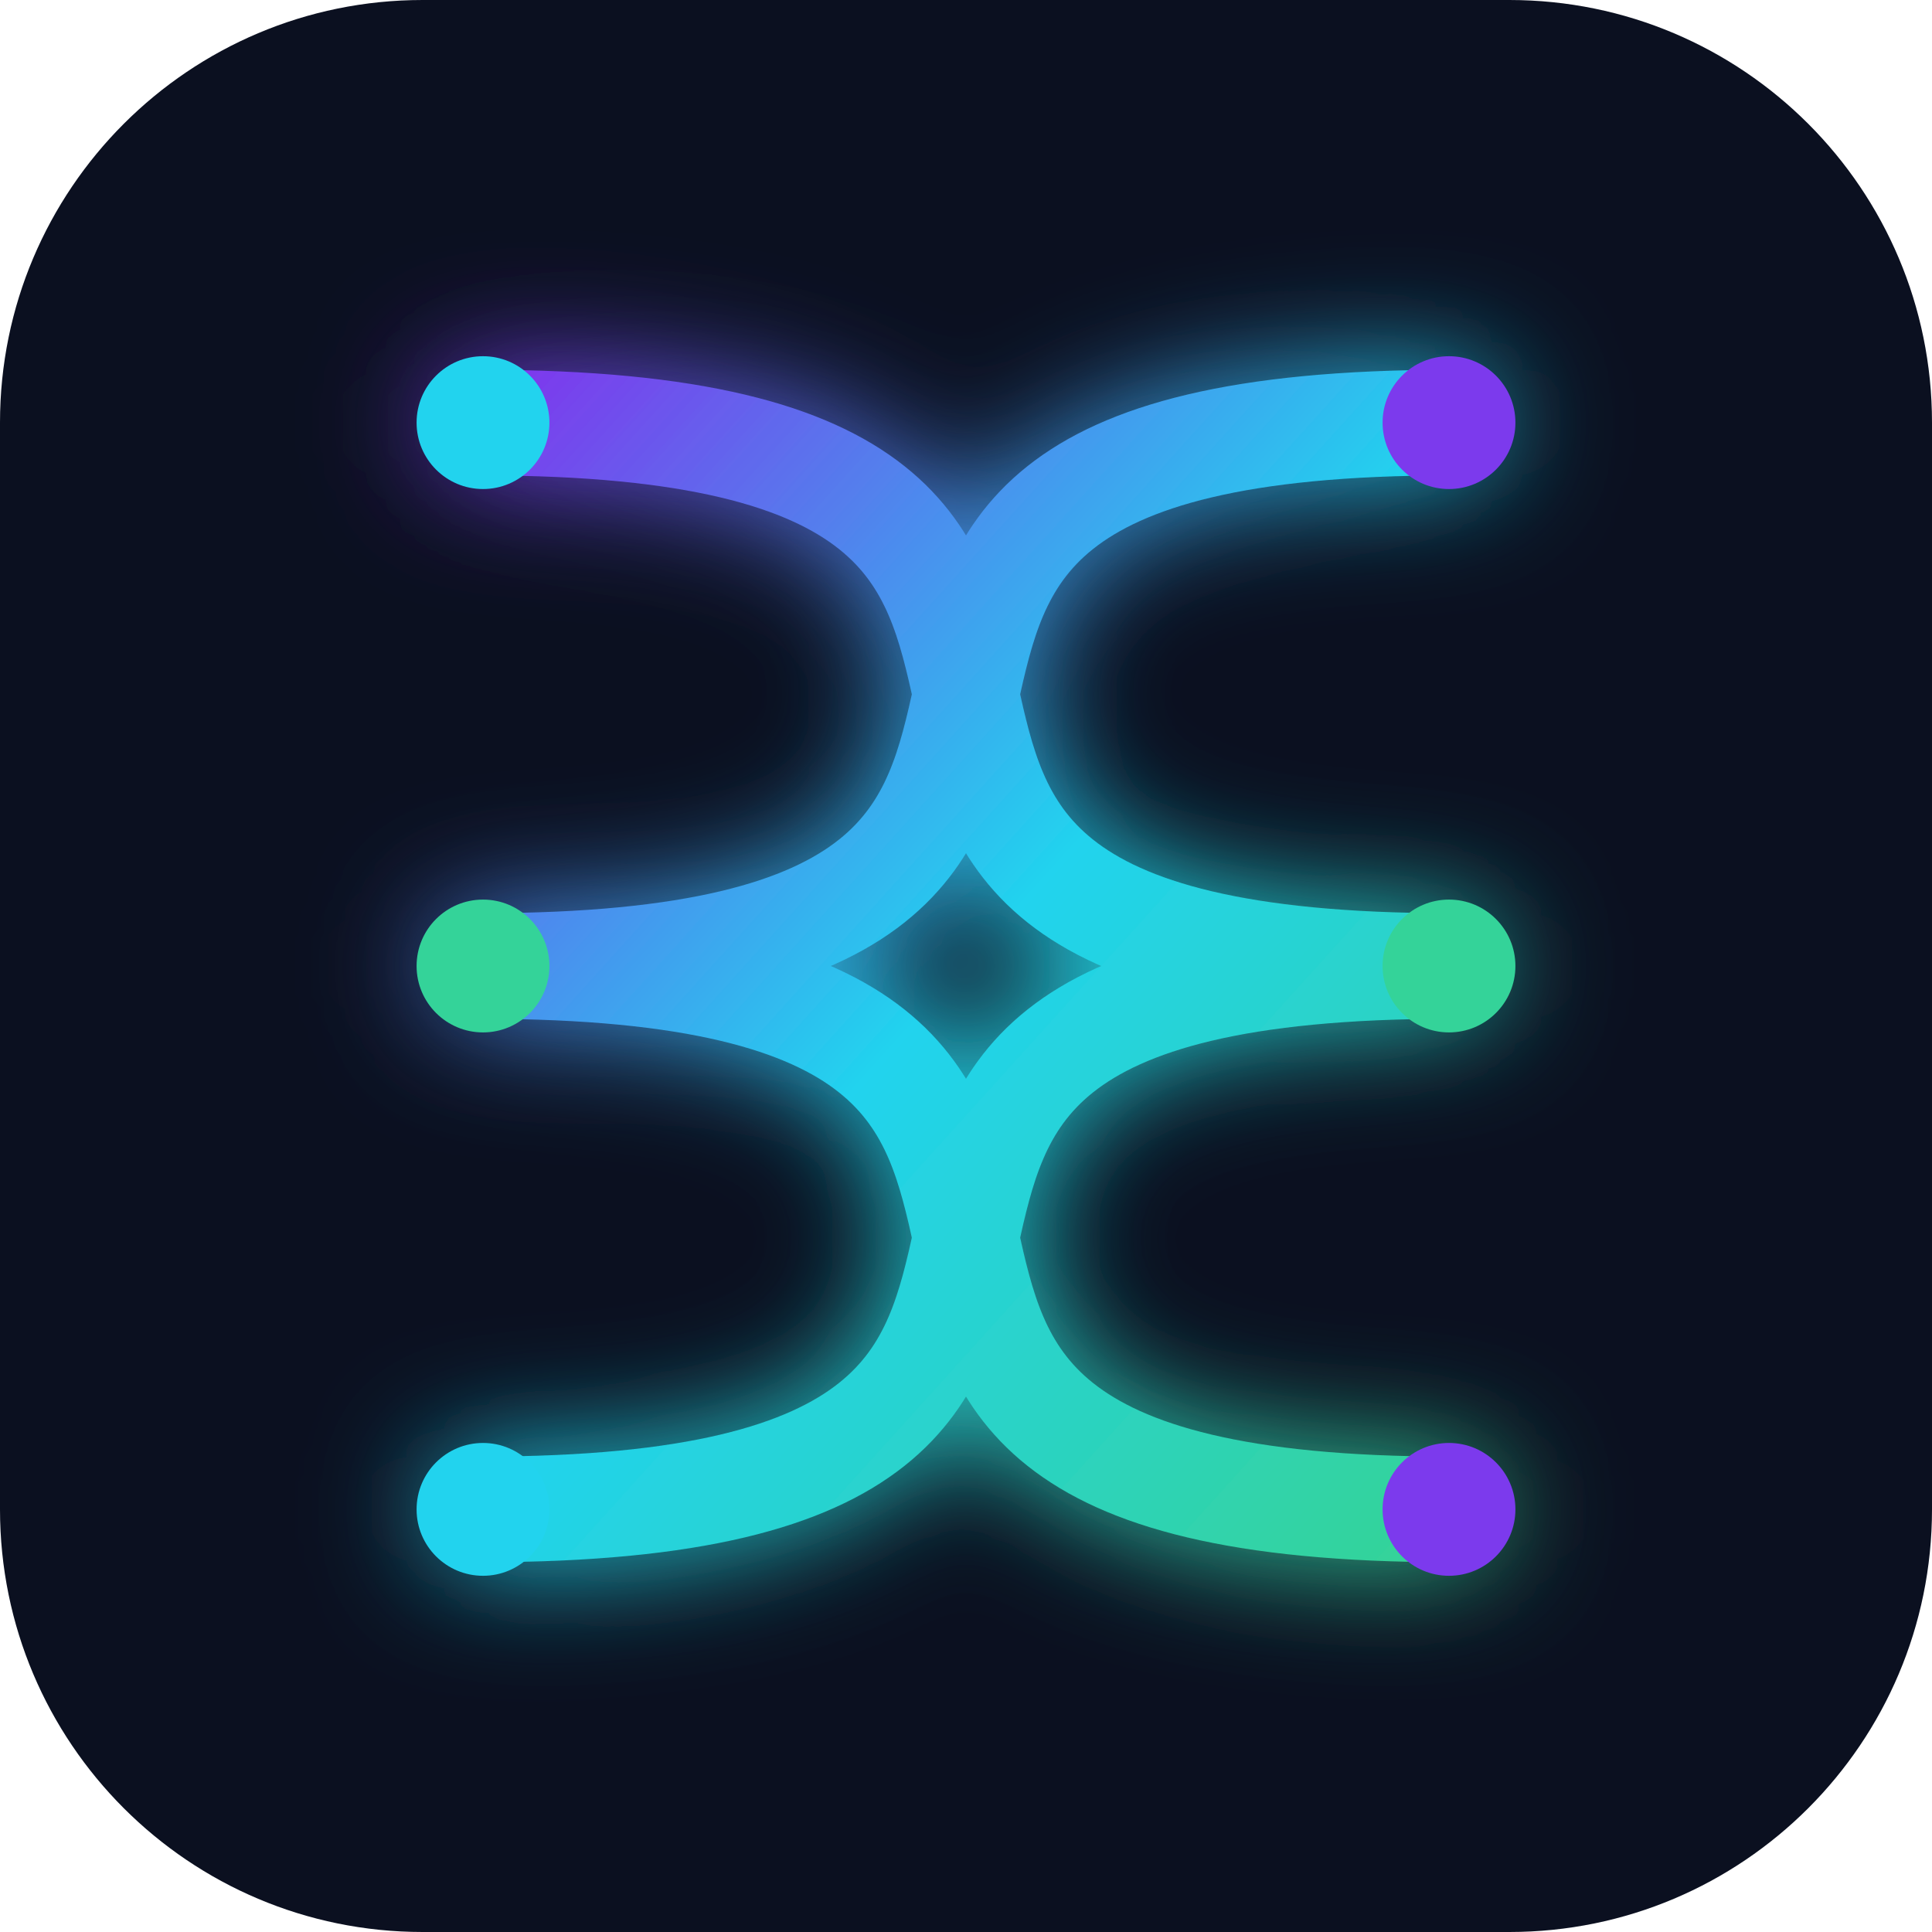
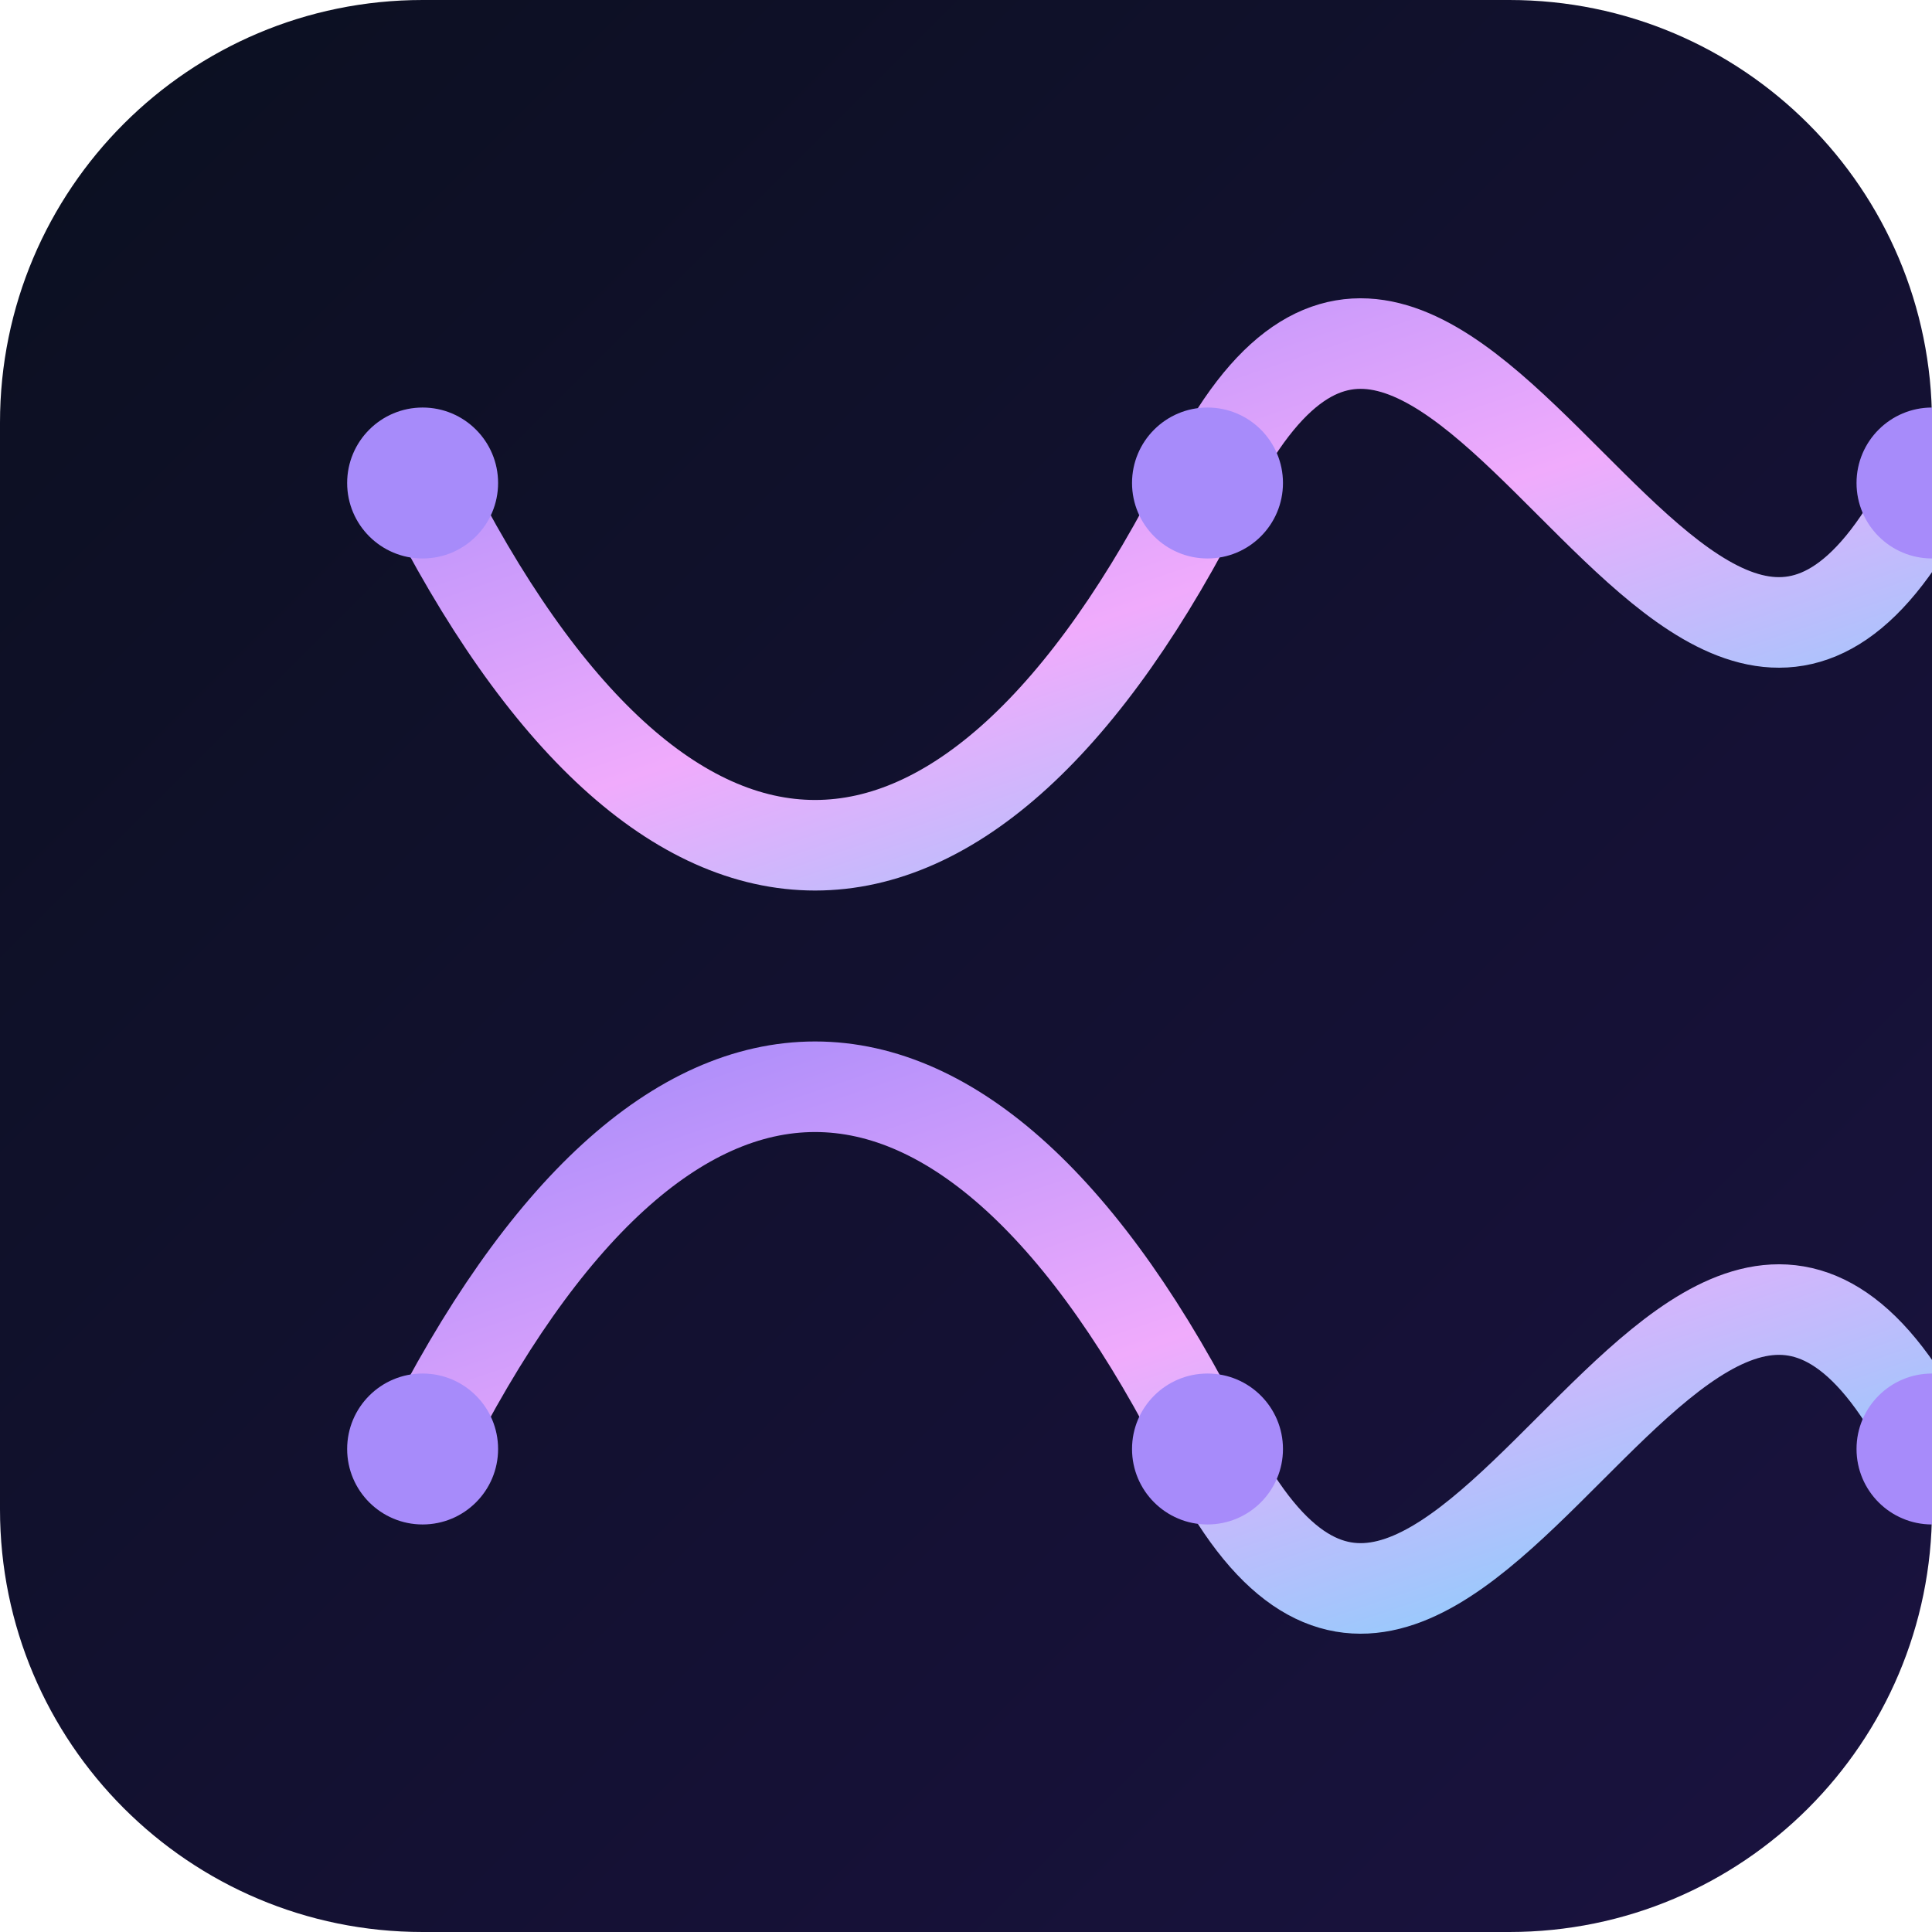
- <svg xmlns="http://www.w3.org/2000/svg" viewBox="0 0 64 64" role="img" aria-label="Helix">
+ <svg xmlns="http://www.w3.org/2000/svg" viewBox="0 0 64 64" width="64" height="64" role="img" aria-label="Helix">
  <defs>
-     <linearGradient id="g" x1="0" y1="0" x2="1" y2="1">
-       <stop offset="0%" stop-color="#7c3aed" />
-       <stop offset="50%" stop-color="#22d3ee" />
-       <stop offset="100%" stop-color="#34d399" />
+     <linearGradient id="h" x1="0" y1="0" x2="1" y2="1">
+       <stop offset="0%" stop-color="#a78bfa" />
+       <stop offset="50%" stop-color="#f0abfc" />
+       <stop offset="100%" stop-color="#7dd3fc" />
    </linearGradient>
-     <filter id="glow" x="-30%" y="-30%" width="160%" height="160%">
-       <feGaussianBlur stdDeviation="2" result="b" />
-       <feMerge>
-         <feMergeNode in="b" />
-         <feMergeNode in="SourceGraphic" />
-       </feMerge>
-     </filter>
+     <linearGradient id="bg" x1="0" y1="0" x2="1" y2="1">
+       <stop offset="0%" stop-color="#0b1020" />
+       <stop offset="100%" stop-color="#1a1240" />
+     </linearGradient>
  </defs>
-   <rect width="64" height="64" rx="14" fill="#0b1020" />
-   <g fill="none" stroke="url(#g)" stroke-width="3.5" stroke-linecap="round" stroke-linejoin="round" filter="url(#glow)">
-     <path d="M16 14 C 44 14, 20 32, 48 32 C 20 32, 44 50, 16 50" />
-     <path d="M48 14 C 20 14, 44 32, 16 32 C 44 32, 20 50, 48 50" />
+   <rect width="64" height="64" rx="14" fill="url(#bg)" />
+   <g fill="none" stroke="url(#h)" stroke-width="3" stroke-linecap="round">
+     <path d="M14 16 C 22 32, 32 32, 40 16 S 56 32, 64 16" />
+     <path d="M14 16 C 22 0, 32 0, 40 16 S 56 0, 64 16" transform="translate(0,32)" />
  </g>
-   <circle cx="16" cy="14" r="2.2" fill="#22d3ee" />
-   <circle cx="48" cy="14" r="2.2" fill="#7c3aed" />
-   <circle cx="16" cy="32" r="2.2" fill="#34d399" />
-   <circle cx="48" cy="32" r="2.2" fill="#34d399" />
-   <circle cx="16" cy="50" r="2.2" fill="#22d3ee" />
-   <circle cx="48" cy="50" r="2.2" fill="#7c3aed" />
+   <g fill="#a78bfa">
+     <circle cx="14" cy="16" r="2.5" />
+     <circle cx="40" cy="16" r="2.5" />
+     <circle cx="64" cy="16" r="2.5" />
+     <circle cx="14" cy="48" r="2.5" />
+     <circle cx="40" cy="48" r="2.5" />
+     <circle cx="64" cy="48" r="2.5" />
+   </g>
</svg>
